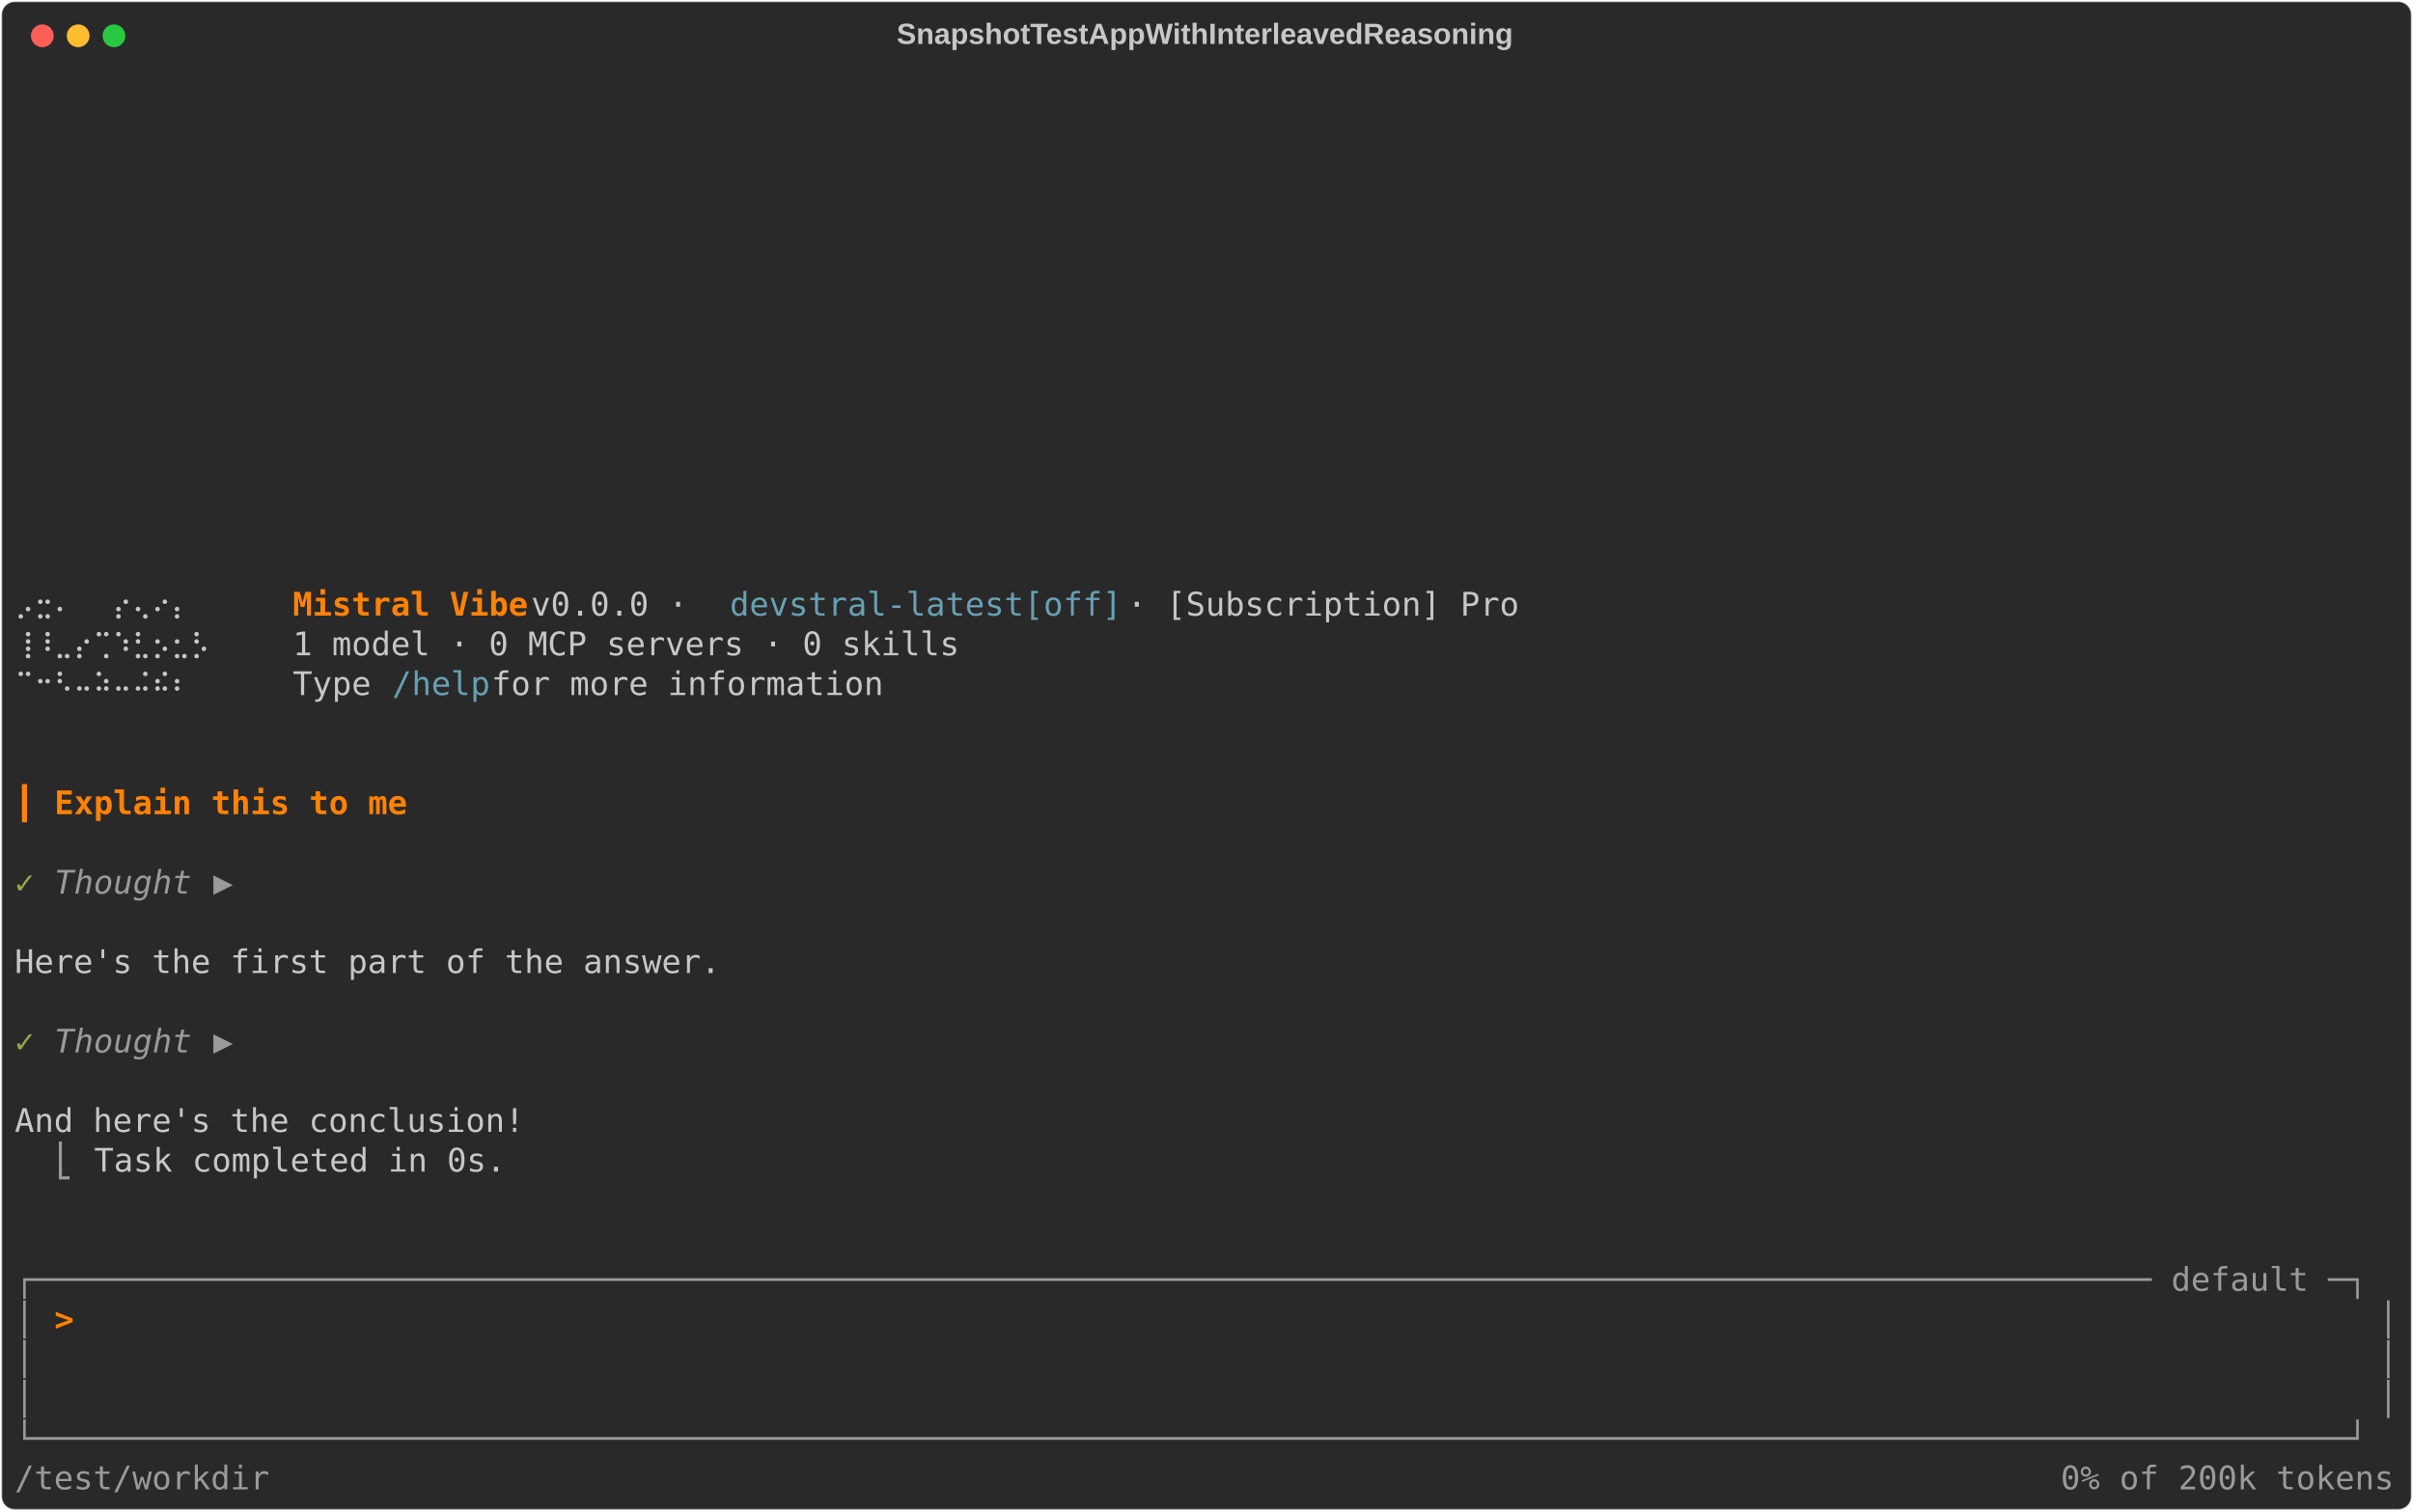
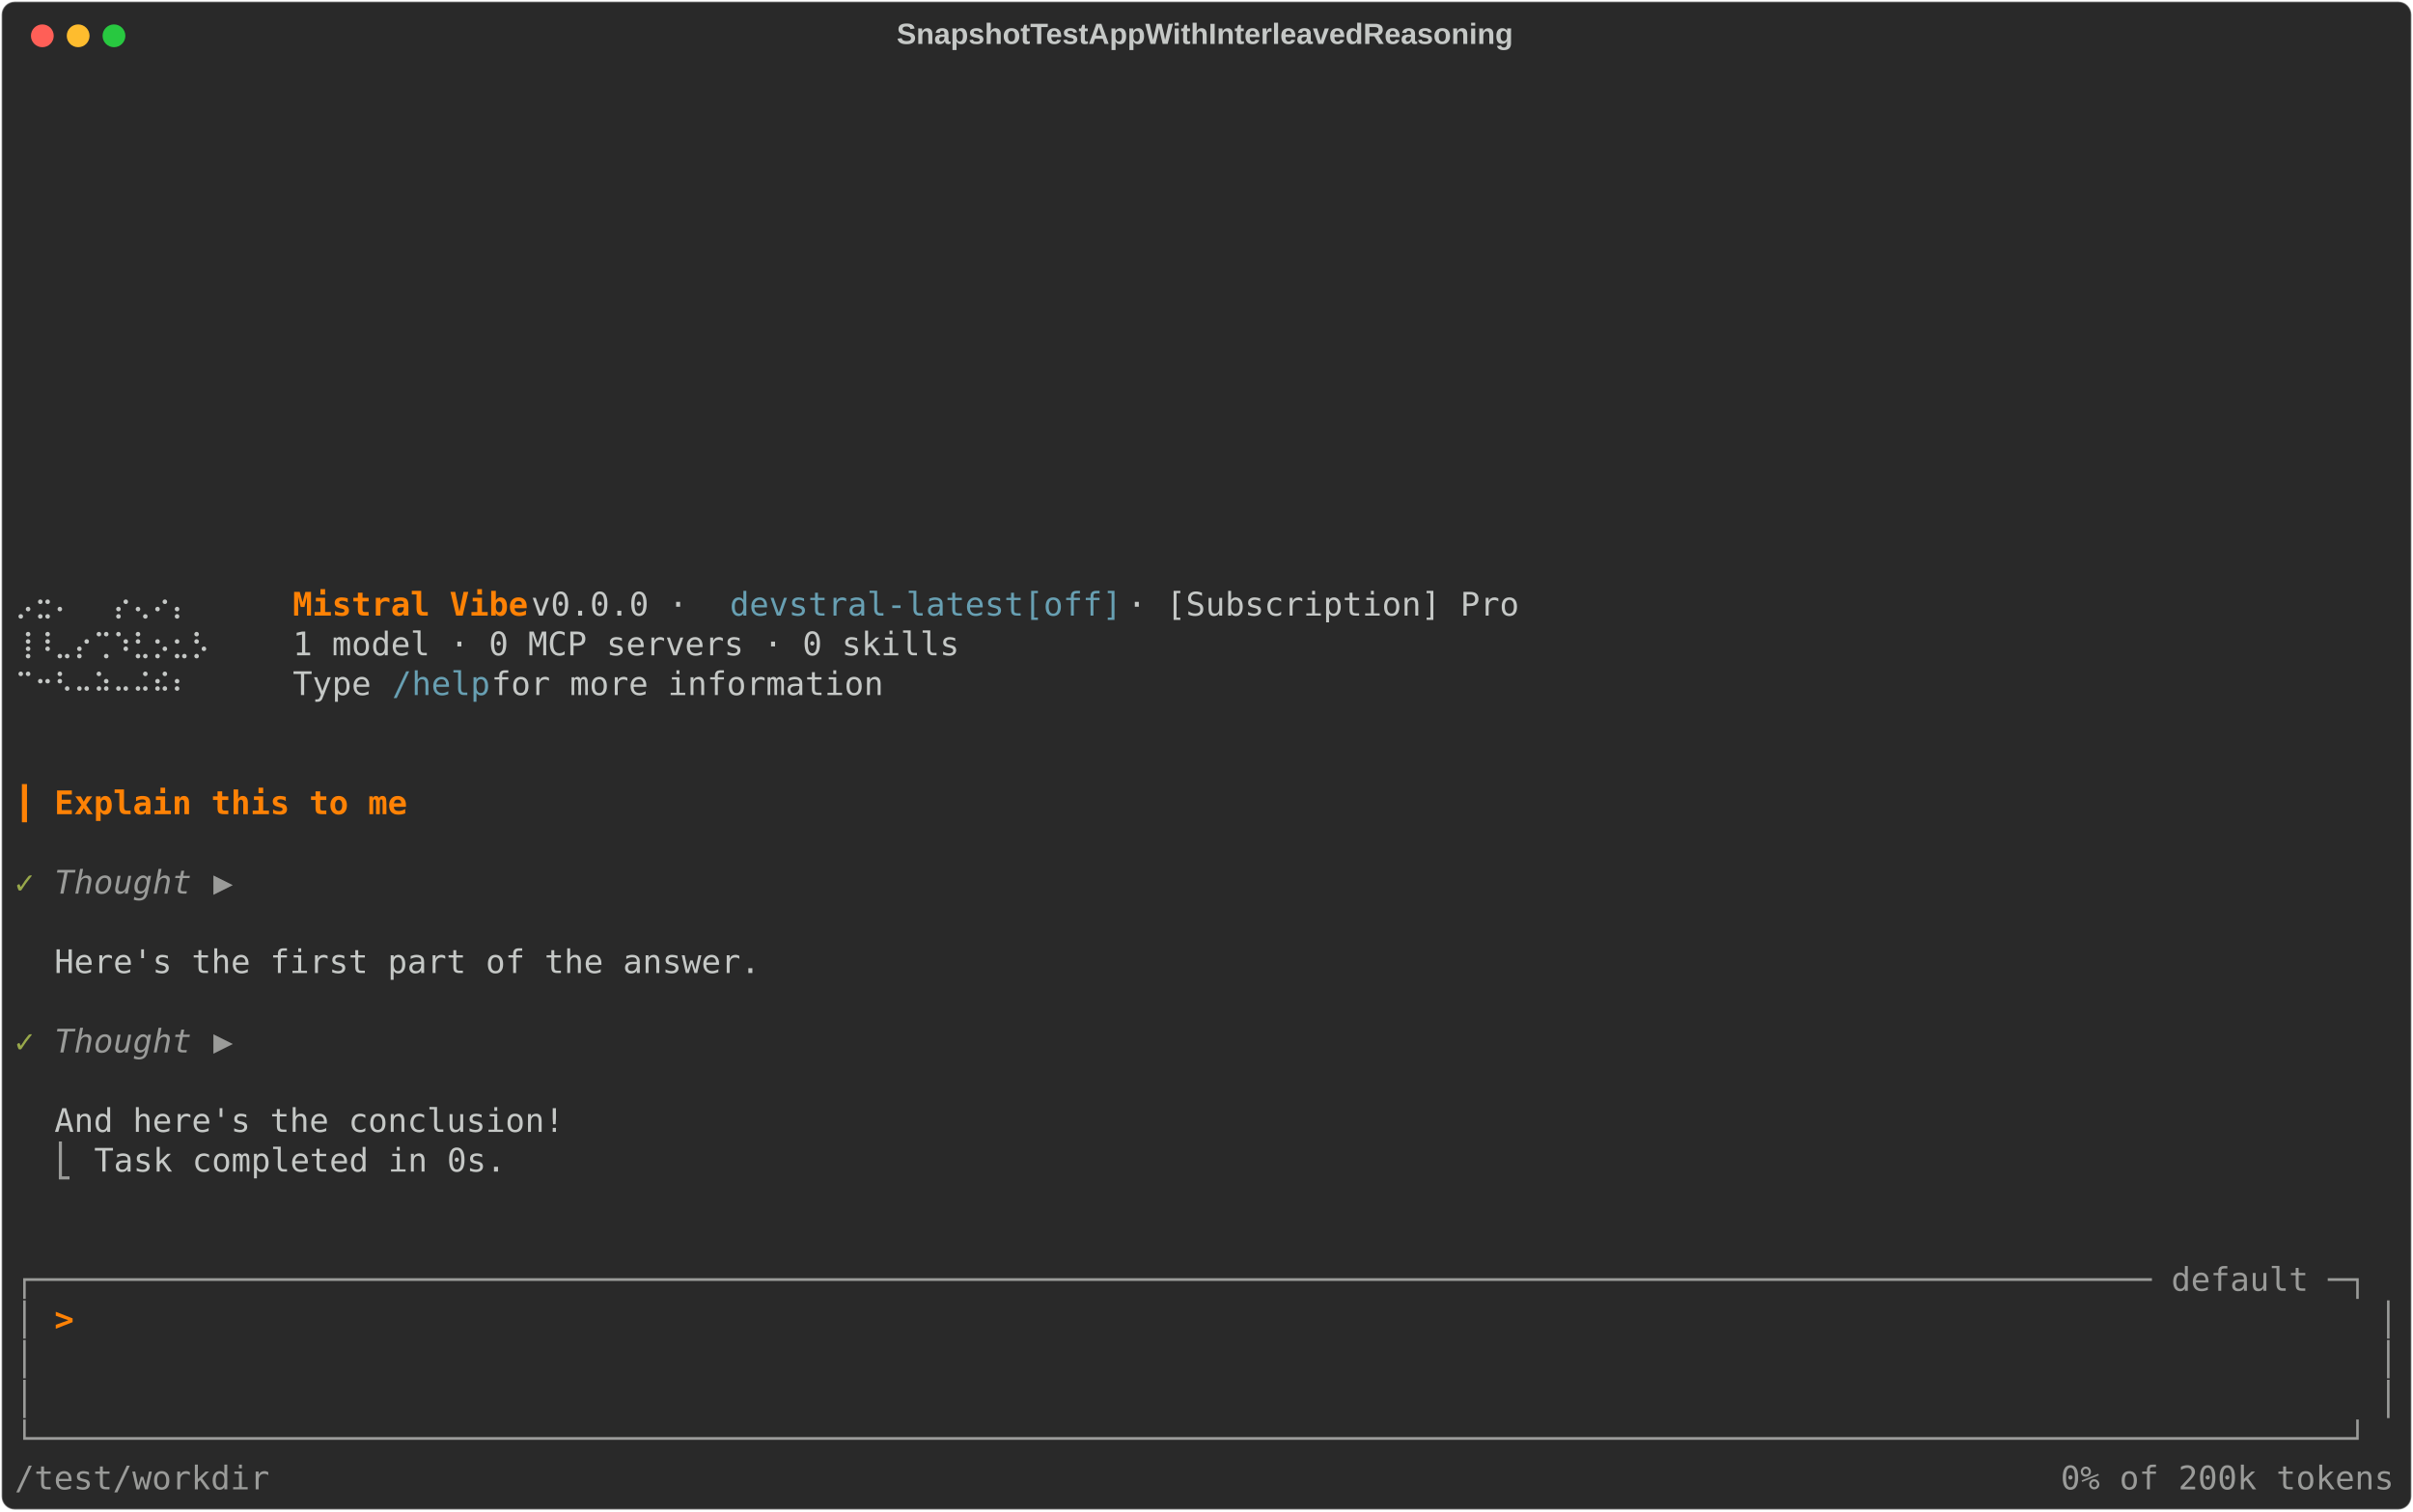
<svg xmlns="http://www.w3.org/2000/svg" class="rich-terminal" viewBox="0 0 1482 928.4">
  <style>

    @font-face {
        font-family: "Fira Code";
        src: local("FiraCode-Regular"),
                url("https://cdnjs.cloudflare.com/ajax/libs/firacode/6.2.0/woff2/FiraCode-Regular.woff2") format("woff2"),
                url("https://cdnjs.cloudflare.com/ajax/libs/firacode/6.2.0/woff/FiraCode-Regular.woff") format("woff");
        font-style: normal;
        font-weight: 400;
    }
    @font-face {
        font-family: "Fira Code";
        src: local("FiraCode-Bold"),
                url("https://cdnjs.cloudflare.com/ajax/libs/firacode/6.2.0/woff2/FiraCode-Bold.woff2") format("woff2"),
                url("https://cdnjs.cloudflare.com/ajax/libs/firacode/6.2.0/woff/FiraCode-Bold.woff") format("woff");
        font-style: bold;
        font-weight: 700;
    }

    .terminal-matrix {
        font-family: Fira Code, monospace;
        font-size: 20px;
        line-height: 24.4px;
        font-variant-east-asian: full-width;
    }

    .terminal-title {
        font-size: 18px;
        font-weight: bold;
        font-family: arial;
    }

    .terminal-r1 { fill: #c5c8c6 }
.terminal-r2 { fill: #ff8205;font-weight: bold }
.terminal-r3 { fill: #68a0b3 }
.terminal-r4 { fill: #ff8205 }
.terminal-r5 { fill: #98a84b }
.terminal-r6 { fill: #9a9b99;font-style: italic; }
.terminal-r7 { fill: #9a9b99 }
    </style>
  <defs>
    <clipPath id="terminal-clip-terminal">
      <rect x="0" y="0" width="1463.0" height="877.4" />
    </clipPath>
    <clipPath id="terminal-line-0">
      <rect x="0" y="1.5" width="1464" height="24.65" />
    </clipPath>
    <clipPath id="terminal-line-1">
      <rect x="0" y="25.9" width="1464" height="24.65" />
    </clipPath>
    <clipPath id="terminal-line-2">
      <rect x="0" y="50.3" width="1464" height="24.65" />
    </clipPath>
    <clipPath id="terminal-line-3">
      <rect x="0" y="74.7" width="1464" height="24.65" />
    </clipPath>
    <clipPath id="terminal-line-4">
      <rect x="0" y="99.1" width="1464" height="24.65" />
    </clipPath>
    <clipPath id="terminal-line-5">
      <rect x="0" y="123.5" width="1464" height="24.65" />
    </clipPath>
    <clipPath id="terminal-line-6">
      <rect x="0" y="147.9" width="1464" height="24.65" />
    </clipPath>
    <clipPath id="terminal-line-7">
      <rect x="0" y="172.3" width="1464" height="24.65" />
    </clipPath>
    <clipPath id="terminal-line-8">
      <rect x="0" y="196.7" width="1464" height="24.65" />
    </clipPath>
    <clipPath id="terminal-line-9">
      <rect x="0" y="221.1" width="1464" height="24.65" />
    </clipPath>
    <clipPath id="terminal-line-10">
      <rect x="0" y="245.5" width="1464" height="24.65" />
    </clipPath>
    <clipPath id="terminal-line-11">
      <rect x="0" y="269.9" width="1464" height="24.65" />
    </clipPath>
    <clipPath id="terminal-line-12">
      <rect x="0" y="294.3" width="1464" height="24.65" />
    </clipPath>
    <clipPath id="terminal-line-13">
      <rect x="0" y="318.7" width="1464" height="24.65" />
    </clipPath>
    <clipPath id="terminal-line-14">
      <rect x="0" y="343.1" width="1464" height="24.65" />
    </clipPath>
    <clipPath id="terminal-line-15">
      <rect x="0" y="367.5" width="1464" height="24.65" />
    </clipPath>
    <clipPath id="terminal-line-16">
      <rect x="0" y="391.9" width="1464" height="24.65" />
    </clipPath>
    <clipPath id="terminal-line-17">
      <rect x="0" y="416.3" width="1464" height="24.65" />
    </clipPath>
    <clipPath id="terminal-line-18">
      <rect x="0" y="440.7" width="1464" height="24.65" />
    </clipPath>
    <clipPath id="terminal-line-19">
      <rect x="0" y="465.1" width="1464" height="24.65" />
    </clipPath>
    <clipPath id="terminal-line-20">
      <rect x="0" y="489.5" width="1464" height="24.65" />
    </clipPath>
    <clipPath id="terminal-line-21">
      <rect x="0" y="513.9" width="1464" height="24.65" />
    </clipPath>
    <clipPath id="terminal-line-22">
      <rect x="0" y="538.3" width="1464" height="24.65" />
    </clipPath>
    <clipPath id="terminal-line-23">
      <rect x="0" y="562.7" width="1464" height="24.65" />
    </clipPath>
    <clipPath id="terminal-line-24">
      <rect x="0" y="587.1" width="1464" height="24.65" />
    </clipPath>
    <clipPath id="terminal-line-25">
      <rect x="0" y="611.5" width="1464" height="24.65" />
    </clipPath>
    <clipPath id="terminal-line-26">
      <rect x="0" y="635.9" width="1464" height="24.65" />
    </clipPath>
    <clipPath id="terminal-line-27">
      <rect x="0" y="660.3" width="1464" height="24.65" />
    </clipPath>
    <clipPath id="terminal-line-28">
      <rect x="0" y="684.7" width="1464" height="24.65" />
    </clipPath>
    <clipPath id="terminal-line-29">
      <rect x="0" y="709.1" width="1464" height="24.65" />
    </clipPath>
    <clipPath id="terminal-line-30">
      <rect x="0" y="733.5" width="1464" height="24.65" />
    </clipPath>
    <clipPath id="terminal-line-31">
      <rect x="0" y="757.9" width="1464" height="24.65" />
    </clipPath>
    <clipPath id="terminal-line-32">
      <rect x="0" y="782.3" width="1464" height="24.65" />
    </clipPath>
    <clipPath id="terminal-line-33">
      <rect x="0" y="806.7" width="1464" height="24.65" />
    </clipPath>
    <clipPath id="terminal-line-34">
      <rect x="0" y="831.1" width="1464" height="24.65" />
    </clipPath>
  </defs>
  <rect fill="#292929" stroke="rgba(255,255,255,0.35)" stroke-width="1" x="1" y="1" width="1480" height="926.4" rx="8" />
  <text class="terminal-title" fill="#c5c8c6" text-anchor="middle" x="740" y="27">SnapshotTestAppWithInterleavedReasoning</text>
  <g transform="translate(26,22)">
    <circle cx="0" cy="0" r="7" fill="#ff5f57" />
    <circle cx="22" cy="0" r="7" fill="#febc2e" />
    <circle cx="44" cy="0" r="7" fill="#28c840" />
  </g>
  <g transform="translate(9, 41)" clip-path="url(#terminal-clip-terminal)">
    <g class="terminal-matrix">
      <text class="terminal-r1" x="1464" y="20" textLength="12.2" clip-path="url(#terminal-line-0)">
</text>
      <text class="terminal-r1" x="1464" y="44.4" textLength="12.2" clip-path="url(#terminal-line-1)">
</text>
      <text class="terminal-r1" x="1464" y="68.8" textLength="12.2" clip-path="url(#terminal-line-2)">
</text>
      <text class="terminal-r1" x="1464" y="93.2" textLength="12.2" clip-path="url(#terminal-line-3)">
</text>
      <text class="terminal-r1" x="1464" y="117.6" textLength="12.2" clip-path="url(#terminal-line-4)">
</text>
      <text class="terminal-r1" x="1464" y="142" textLength="12.2" clip-path="url(#terminal-line-5)">
</text>
      <text class="terminal-r1" x="1464" y="166.4" textLength="12.2" clip-path="url(#terminal-line-6)">
</text>
      <text class="terminal-r1" x="1464" y="190.8" textLength="12.2" clip-path="url(#terminal-line-7)">
</text>
      <text class="terminal-r1" x="1464" y="215.2" textLength="12.2" clip-path="url(#terminal-line-8)">
</text>
      <text class="terminal-r1" x="1464" y="239.6" textLength="12.2" clip-path="url(#terminal-line-9)">
</text>
      <text class="terminal-r1" x="1464" y="264" textLength="12.2" clip-path="url(#terminal-line-10)">
</text>
      <text class="terminal-r1" x="1464" y="288.4" textLength="12.2" clip-path="url(#terminal-line-11)">
</text>
      <text class="terminal-r1" x="1464" y="312.8" textLength="12.2" clip-path="url(#terminal-line-12)">
</text>
      <text class="terminal-r1" x="0" y="337.2" textLength="134.2" clip-path="url(#terminal-line-13)">  ⡠⣒⠄  ⡔⢄⠔⡄</text>
      <text class="terminal-r2" x="170.8" y="337.2" textLength="146.4" clip-path="url(#terminal-line-13)">Mistral Vibe</text>
      <text class="terminal-r1" x="317.2" y="337.2" textLength="122" clip-path="url(#terminal-line-13)"> v0.0.0 · </text>
      <text class="terminal-r3" x="439.2" y="337.2" textLength="244" clip-path="url(#terminal-line-13)">devstral-latest[off]</text>
      <text class="terminal-r1" x="683.2" y="337.2" textLength="256.2" clip-path="url(#terminal-line-13)"> · [Subscription] Pro</text>
      <text class="terminal-r1" x="1464" y="337.2" textLength="12.2" clip-path="url(#terminal-line-13)">
</text>
      <text class="terminal-r1" x="0" y="361.6" textLength="134.2" clip-path="url(#terminal-line-14)"> ⢸⠸⣀⡔⢉⠱⣃⡢⣂⡣</text>
      <text class="terminal-r1" x="170.8" y="361.6" textLength="414.8" clip-path="url(#terminal-line-14)">1 model · 0 MCP servers · 0 skills</text>
      <text class="terminal-r1" x="1464" y="361.6" textLength="12.2" clip-path="url(#terminal-line-14)">
</text>
      <text class="terminal-r1" x="0" y="386" textLength="134.2" clip-path="url(#terminal-line-15)">  ⠉⠒⠣⠤⠵⠤⠬⠮⠆</text>
      <text class="terminal-r1" x="170.8" y="386" textLength="61" clip-path="url(#terminal-line-15)">Type </text>
      <text class="terminal-r3" x="231.8" y="386" textLength="61" clip-path="url(#terminal-line-15)">/help</text>
      <text class="terminal-r1" x="292.8" y="386" textLength="256.2" clip-path="url(#terminal-line-15)"> for more information</text>
      <text class="terminal-r1" x="1464" y="386" textLength="12.2" clip-path="url(#terminal-line-15)">
</text>
      <text class="terminal-r1" x="1464" y="410.4" textLength="12.2" clip-path="url(#terminal-line-16)">
</text>
      <text class="terminal-r1" x="1464" y="434.8" textLength="12.2" clip-path="url(#terminal-line-17)">
</text>
      <text class="terminal-r4" x="0" y="459.2" textLength="12.2" clip-path="url(#terminal-line-18)">┃</text>
      <text class="terminal-r2" x="24.4" y="459.2" textLength="219.6" clip-path="url(#terminal-line-18)">Explain this to me</text>
      <text class="terminal-r1" x="1464" y="459.2" textLength="12.2" clip-path="url(#terminal-line-18)">
</text>
      <text class="terminal-r1" x="1464" y="483.6" textLength="12.2" clip-path="url(#terminal-line-19)">
</text>
      <text class="terminal-r5" x="0" y="508" textLength="12.2" clip-path="url(#terminal-line-20)">✓</text>
      <text class="terminal-r6" x="24.4" y="508" textLength="85.4" clip-path="url(#terminal-line-20)">Thought</text>
      <text class="terminal-r6" x="122" y="508" textLength="12.2" clip-path="url(#terminal-line-20)">▶</text>
      <text class="terminal-r1" x="1464" y="508" textLength="12.2" clip-path="url(#terminal-line-20)">
</text>
      <text class="terminal-r1" x="1464" y="532.4" textLength="12.2" clip-path="url(#terminal-line-21)">
</text>
-       <text class="terminal-r1" x="0" y="556.8" textLength="439.2" clip-path="url(#terminal-line-22)">Here's the first part of the answer.</text>
+       <text class="terminal-r1" x="24.4" y="556.8" textLength="439.2" clip-path="url(#terminal-line-22)">Here's the first part of the answer.</text>
      <text class="terminal-r1" x="1464" y="556.8" textLength="12.2" clip-path="url(#terminal-line-22)">
</text>
      <text class="terminal-r1" x="1464" y="581.2" textLength="12.2" clip-path="url(#terminal-line-23)">
</text>
      <text class="terminal-r5" x="0" y="605.6" textLength="12.2" clip-path="url(#terminal-line-24)">✓</text>
      <text class="terminal-r6" x="24.4" y="605.6" textLength="85.4" clip-path="url(#terminal-line-24)">Thought</text>
      <text class="terminal-r6" x="122" y="605.6" textLength="12.2" clip-path="url(#terminal-line-24)">▶</text>
      <text class="terminal-r1" x="1464" y="605.6" textLength="12.2" clip-path="url(#terminal-line-24)">
</text>
      <text class="terminal-r1" x="1464" y="630" textLength="12.2" clip-path="url(#terminal-line-25)">
</text>
-       <text class="terminal-r1" x="0" y="654.4" textLength="317.2" clip-path="url(#terminal-line-26)">And here's the conclusion!</text>
+       <text class="terminal-r1" x="24.4" y="654.4" textLength="317.2" clip-path="url(#terminal-line-26)">And here's the conclusion!</text>
      <text class="terminal-r1" x="1464" y="654.4" textLength="12.2" clip-path="url(#terminal-line-26)">
</text>
      <text class="terminal-r7" x="24.4" y="678.8" textLength="12.2" clip-path="url(#terminal-line-27)">⎣</text>
      <text class="terminal-r1" x="48.8" y="678.8" textLength="256.2" clip-path="url(#terminal-line-27)">Task completed in 0s.</text>
      <text class="terminal-r1" x="1464" y="678.8" textLength="12.2" clip-path="url(#terminal-line-27)">
</text>
      <text class="terminal-r1" x="1464" y="703.2" textLength="12.2" clip-path="url(#terminal-line-28)">
</text>
      <text class="terminal-r1" x="1464" y="727.6" textLength="12.2" clip-path="url(#terminal-line-29)">
</text>
      <text class="terminal-r7" x="0" y="752" textLength="1464" clip-path="url(#terminal-line-30)">┌──────────────────────────────────────────────────────────────────────────────────────────────────────────── default ─┐</text>
      <text class="terminal-r1" x="1464" y="752" textLength="12.2" clip-path="url(#terminal-line-30)">
</text>
      <text class="terminal-r7" x="0" y="776.4" textLength="12.2" clip-path="url(#terminal-line-31)">│</text>
      <text class="terminal-r2" x="24.4" y="776.4" textLength="12.2" clip-path="url(#terminal-line-31)">&gt;</text>
      <text class="terminal-r7" x="1451.8" y="776.4" textLength="12.2" clip-path="url(#terminal-line-31)">│</text>
      <text class="terminal-r1" x="1464" y="776.4" textLength="12.2" clip-path="url(#terminal-line-31)">
</text>
      <text class="terminal-r7" x="0" y="800.8" textLength="12.2" clip-path="url(#terminal-line-32)">│</text>
      <text class="terminal-r7" x="1451.8" y="800.8" textLength="12.2" clip-path="url(#terminal-line-32)">│</text>
      <text class="terminal-r1" x="1464" y="800.8" textLength="12.2" clip-path="url(#terminal-line-32)">
</text>
      <text class="terminal-r7" x="0" y="825.2" textLength="12.2" clip-path="url(#terminal-line-33)">│</text>
      <text class="terminal-r7" x="1451.8" y="825.2" textLength="12.2" clip-path="url(#terminal-line-33)">│</text>
      <text class="terminal-r1" x="1464" y="825.2" textLength="12.2" clip-path="url(#terminal-line-33)">
</text>
      <text class="terminal-r7" x="0" y="849.6" textLength="1464" clip-path="url(#terminal-line-34)">└──────────────────────────────────────────────────────────────────────────────────────────────────────────────────────┘</text>
      <text class="terminal-r1" x="1464" y="849.6" textLength="12.2" clip-path="url(#terminal-line-34)">
</text>
      <text class="terminal-r7" x="0" y="874" textLength="158.6" clip-path="url(#terminal-line-35)">/test/workdir</text>
      <text class="terminal-r7" x="1256.6" y="874" textLength="207.4" clip-path="url(#terminal-line-35)">0% of 200k tokens</text>
    </g>
  </g>
</svg>
